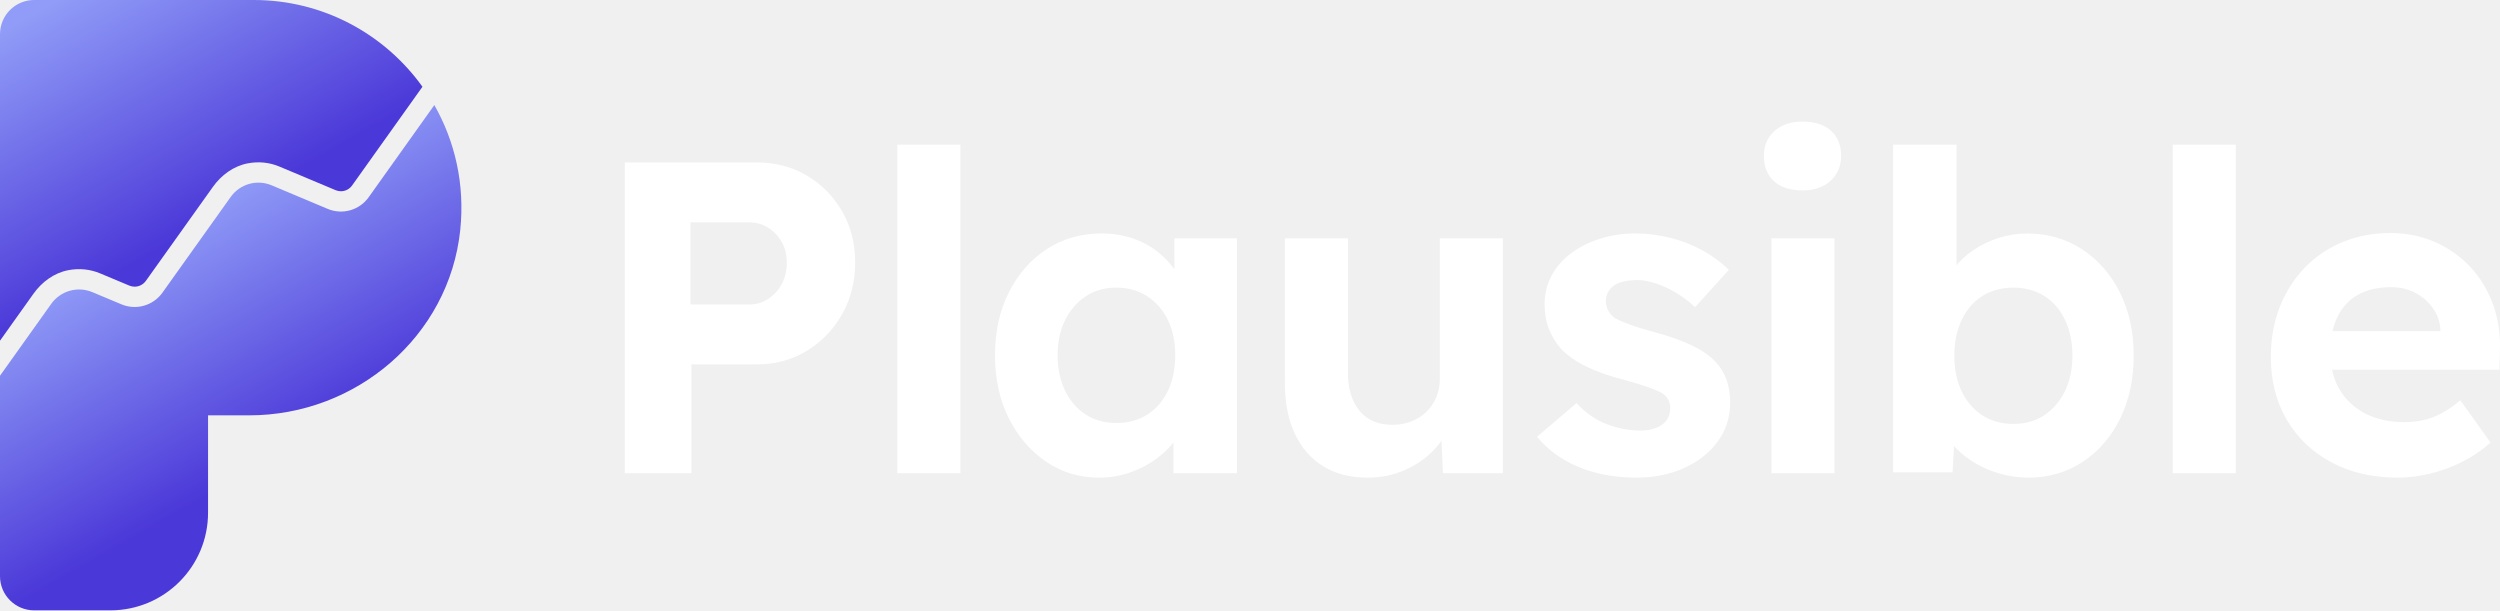
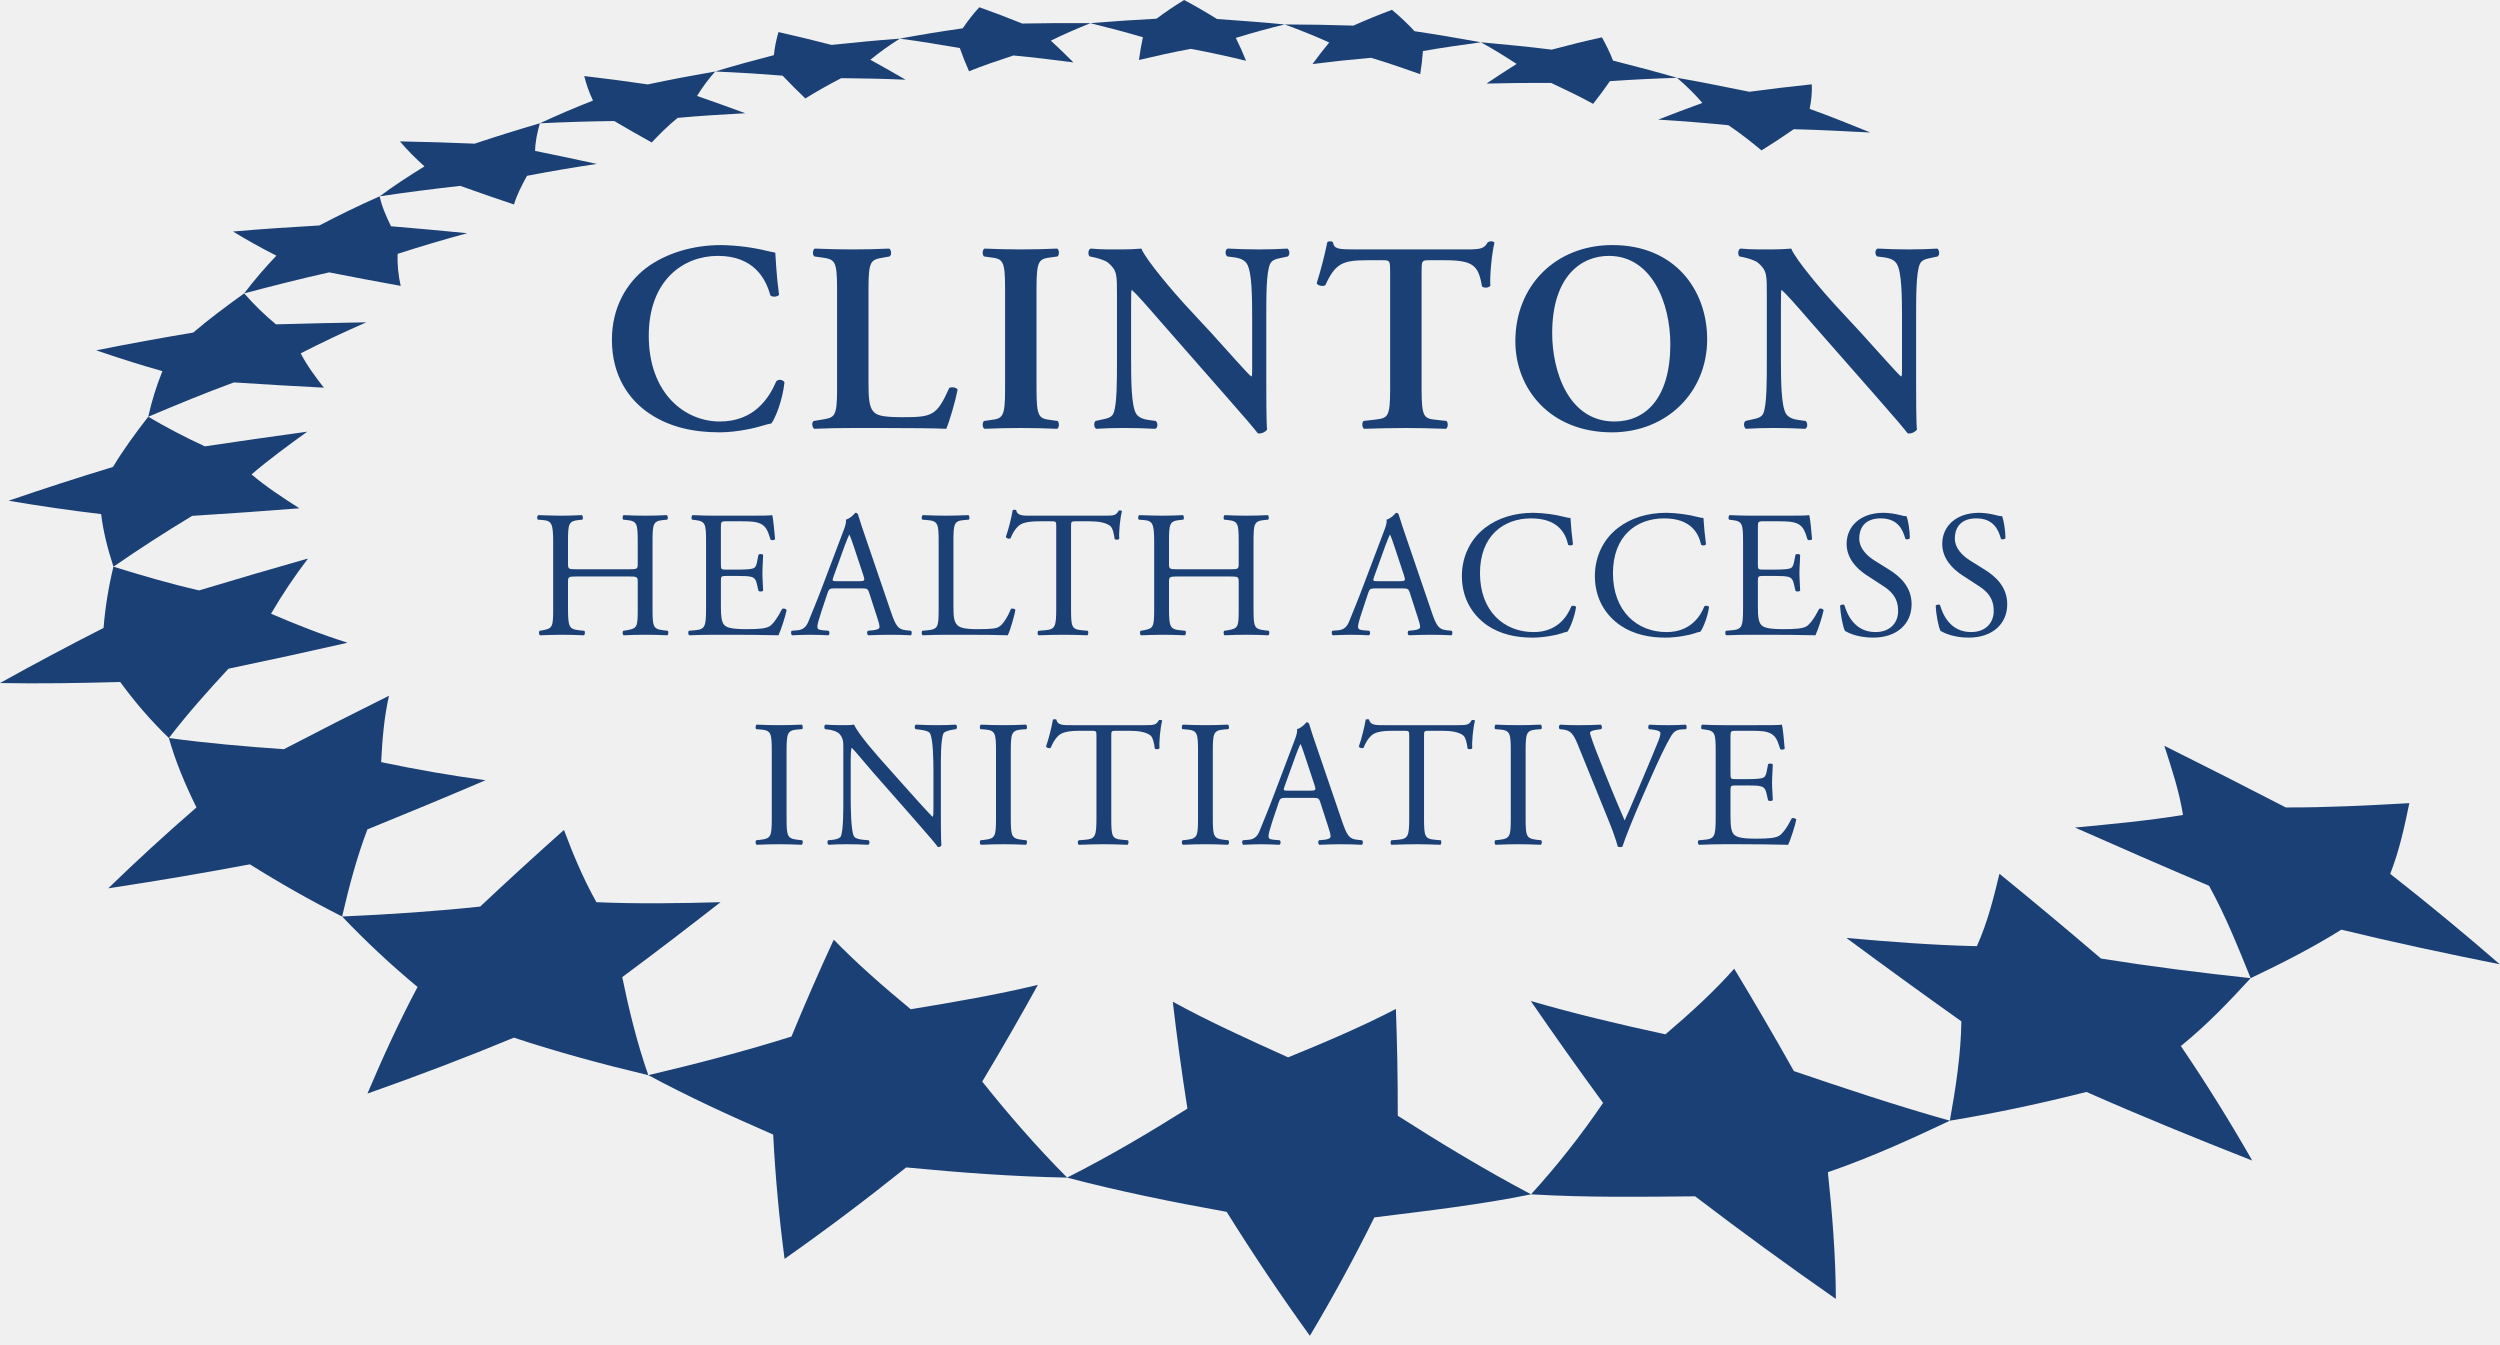
- <svg xmlns="http://www.w3.org/2000/svg" xmlns:xlink="http://www.w3.org/1999/xlink" id="Layer_2" viewBox="0 0 245.763 60">
+ <svg xmlns="http://www.w3.org/2000/svg" height="64" viewBox="0 0 119 64" width="119">
  <defs>
-     <style>.cls-1{fill:url(#New_Gradient_Swatch_1);}.cls-1,.cls-2,.cls-3{stroke-width:0px;}.cls-2{fill:url(#New_Gradient_Swatch_1-2);}.cls-3{fill:#fff;}</style>
-     <linearGradient id="New_Gradient_Swatch_1" x1="14.841" y1="22.544" x2="27.473" y2="44.649" gradientUnits="userSpaceOnUse">
-       <stop offset="0" stop-color="#909cf7" />
-       <stop offset="1" stop-color="#4b38d8" />
-     </linearGradient>
-     <linearGradient id="New_Gradient_Swatch_1-2" x1="7.984" y1="-1.358" x2="21.001" y2="21.422" xlink:href="#New_Gradient_Swatch_1" />
+     <path d="M.518.562H20.74v11.062H.518z" id="a" />
+     <path d="M0 .179h16.545v8.548H0z" id="c" />
  </defs>
-   <g id="Plausible_-_Branding">
-     <g id="Gradient_Logo_-_Purple_Gradient_on_Black">
-       <path id="Wordmark_-_White" class="cls-3" d="M61.419,46.517V15.968h12.962c1.833,0,3.476.429,4.931,1.287,1.454.859,2.611,2.029,3.469,3.513.858,1.484,1.287,3.157,1.287,5.019,0,1.891-.429,3.594-1.287,5.106-.858,1.513-2.015,2.713-3.469,3.6-1.456.888-3.099,1.331-4.931,1.331h-6.415v10.692h-6.546ZM67.877,29.933h5.761c.698,0,1.323-.181,1.877-.546.553-.363.996-.851,1.331-1.462s.502-1.309.502-2.095-.168-1.468-.502-2.051c-.334-.582-.778-1.047-1.331-1.397-.553-.349-1.179-.524-1.877-.524h-5.761v8.074ZM88.214,46.517V14.223h6.197v32.294h-6.197ZM108.026,46.953c-1.92,0-3.651-.524-5.193-1.571-1.542-1.047-2.765-2.473-3.666-4.277-.902-1.804-1.353-3.869-1.353-6.197,0-2.327.459-4.393,1.376-6.197.916-1.804,2.16-3.214,3.731-4.233,1.571-1.018,3.36-1.527,5.368-1.527,1.135,0,2.174.168,3.121.502.945.335,1.774.793,2.487,1.374.713.582,1.317,1.251,1.812,2.007.494.757.844,1.571,1.047,2.444l-1.309-.218v-5.63h6.154v23.086h-6.241v-5.543l1.397-.131c-.233.815-.611,1.586-1.135,2.313-.523.727-1.171,1.374-1.941,1.942-.772.567-1.637,1.018-2.597,1.353-.96.334-1.979.502-3.055.502ZM109.728,41.585c1.164,0,2.182-.276,3.055-.829.873-.553,1.549-1.331,2.029-2.335.48-1.004.72-2.175.72-3.513,0-1.309-.24-2.458-.72-3.447-.481-.989-1.157-1.768-2.029-2.335-.873-.568-1.891-.851-3.055-.851-1.135,0-2.131.284-2.989.851-.858.567-1.534,1.346-2.029,2.335-.495.989-.741,2.138-.741,3.447,0,1.339.247,2.51.741,3.513.495,1.004,1.171,1.782,2.029,2.335.858.553,1.855.829,2.989.829ZM134.429,46.953c-1.687,0-3.135-.371-4.343-1.113s-2.138-1.804-2.792-3.186c-.655-1.382-.982-3.048-.982-4.997v-14.227h6.197v13.223c0,1.047.174,1.957.524,2.728.349.771.844,1.36,1.484,1.768.64.407,1.425.611,2.356.611.669,0,1.287-.109,1.855-.327s1.062-.531,1.484-.938c.421-.407.748-.887.982-1.44.232-.552.349-1.149.349-1.789v-13.834h6.197v23.086h-5.891l-.218-4.757,1.135-.524c-.349,1.077-.932,2.051-1.746,2.924-.814.873-1.788,1.557-2.924,2.051-1.135.494-2.356.742-3.666.742ZM160.875,46.953c-2.154,0-4.066-.357-5.739-1.069-1.673-.713-3.019-1.695-4.036-2.946l3.883-3.317c.873.96,1.861,1.651,2.968,2.073,1.105.422,2.21.633,3.317.633.436,0,.836-.051,1.2-.153.364-.102.677-.247.938-.436.262-.189.459-.421.589-.698.131-.276.196-.574.196-.895,0-.64-.254-1.148-.785-1.484-.287-.181-.742-.371-1.353-.589-.611-.218-1.396-.458-2.356-.72-1.484-.378-2.743-.821-3.775-1.331-1.033-.508-1.855-1.083-2.466-1.724-.523-.611-.924-1.272-1.2-1.985-.277-.713-.414-1.506-.414-2.379,0-1.047.233-2.0.698-2.858.465-.858,1.113-1.593,1.942-2.204s1.782-1.083,2.858-1.418c1.076-.334,2.211-.502,3.404-.502,1.193,0,2.356.146,3.491.436,1.135.291,2.189.706,3.164,1.244.974.539,1.825,1.171,2.553,1.898l-3.316,3.666c-.524-.495-1.113-.945-1.767-1.353-.655-.407-1.331-.727-2.029-.96-.698-.233-1.324-.349-1.877-.349-.495,0-.938.044-1.331.131-.392.087-.72.226-.982.415-.262.19-.459.414-.589.676s-.196.553-.196.873c0,.32.08.626.24.916.159.291.385.539.676.742.32.175.792.378,1.418.611.626.233,1.477.495,2.553.785,1.397.379,2.581.801,3.557,1.266.974.466,1.752,1.004,2.334,1.615.495.524.858,1.121,1.091,1.789.232.67.349,1.412.349,2.226,0,1.426-.4,2.692-1.2,3.797-.801,1.106-1.899,1.979-3.295,2.618-1.397.64-2.968.96-4.714.96ZM177.196,18.718c-1.193,0-2.124-.298-2.793-.895-.67-.596-1.004-1.433-1.004-2.51,0-.989.342-1.796,1.026-2.422.683-.625,1.607-.938,2.771-.938,1.193,0,2.124.299,2.793.895.669.597,1.004,1.419,1.004,2.466,0,.989-.342,1.804-1.026,2.444-.683.64-1.608.96-2.771.96ZM174.142,46.517v-23.086h6.197v23.086h-6.197ZM199.41,46.953c-1.019,0-2.007-.146-2.969-.436-.96-.291-1.833-.691-2.618-1.2-.785-.508-1.439-1.091-1.964-1.745-.523-.655-.858-1.331-1.004-2.029l1.397-.524-.305,5.411h-5.848V14.223h6.241v14.619l-1.222-.48c.174-.698.508-1.375,1.004-2.029.495-.654,1.119-1.236,1.877-1.745.756-.509,1.585-.909,2.487-1.2.902-.29,1.833-.436,2.793-.436,2.007,0,3.804.517,5.39,1.549,1.586,1.033,2.829,2.452,3.731,4.255.902,1.804,1.353,3.87,1.353,6.197,0,2.328-.445,4.393-1.331,6.197-.888,1.804-2.116,3.222-3.688,4.255-1.571,1.033-3.346,1.549-5.324,1.549ZM197.925,41.673c1.163,0,2.175-.284,3.033-.851.858-.568,1.534-1.353,2.029-2.357.494-1.004.741-2.174.741-3.513,0-1.309-.24-2.473-.72-3.491-.48-1.018-1.156-1.804-2.029-2.357-.873-.552-1.892-.829-3.055-.829-1.164,0-2.182.277-3.055.829-.872.553-1.549,1.339-2.029,2.357-.48,1.018-.72,2.182-.72,3.491,0,1.339.24,2.509.72,3.513.48,1.004,1.157,1.789,2.029,2.357.873.567,1.891.851,3.055.851ZM213.592,46.517V14.223h6.197v32.294h-6.197ZM235.717,46.953c-2.503,0-4.691-.509-6.568-1.528-1.877-1.018-3.332-2.415-4.365-4.189-1.033-1.774-1.549-3.811-1.549-6.11,0-1.804.291-3.448.873-4.931.582-1.484,1.396-2.771,2.444-3.862,1.048-1.091,2.291-1.934,3.731-2.531,1.44-.596,3.004-.895,4.691-.895,1.571,0,3.026.291,4.365.873,1.337.582,2.494,1.389,3.47,2.422.974,1.033,1.724,2.255,2.247,3.666.524,1.412.757,2.931.698,4.56l-.043,1.92h-18.547l-1.004-3.797h14.445l-.698.785v-.96c-.059-.785-.313-1.491-.764-2.117-.451-.625-1.025-1.12-1.724-1.484-.698-.363-1.484-.545-2.356-.545-1.281,0-2.365.247-3.252.742-.888.495-1.564,1.222-2.029,2.182-.466.96-.699,2.124-.699,3.491,0,1.396.298,2.604.895,3.622.596,1.019,1.44,1.811,2.531,2.379,1.091.567,2.379.851,3.862.851,1.018,0,1.949-.159,2.793-.48.844-.32,1.746-.873,2.706-1.658l2.968,4.146c-.844.757-1.775,1.389-2.793,1.898-1.018.509-2.066.895-3.142,1.157-1.077.262-2.138.393-3.186.393Z" />
-       <g id="Symbol_-_Purple_Gradient">
-         <path class="cls-1" d="M45.246,22.603c-1.091,10.456-10.233,18.227-20.745,18.227h-4.048v9.57c0,5.302-4.298,9.6-9.6,9.6H3.36c-1.856,0-3.36-1.504-3.36-3.36v-19.703l5.038-7.069c.912-1.279,2.588-1.757,4.037-1.15l2.866,1.2c1.444.605,3.115.129,4.025-1.146l6.717-9.417c.907-1.272,2.574-1.745,4.014-1.14l5.52,2.32c1.443.607,3.114.132,4.022-1.143l6.459-9.063c2.025,3.56,3.015,7.789,2.547,12.271Z" />
-         <path class="cls-2" d="M3.292,28.873c.823-1.155,2.021-2.043,3.414-2.311,1.086-.209,2.157-.099,3.147.316l2.865,1.2c.165.069.339.104.516.104.437,0,.849-.212,1.103-.568l6.594-9.245c.823-1.154,2.02-2.041,3.412-2.308,1.082-.208,2.146-.099,3.128.314l5.52,2.32c.167.07.342.106.521.106.435,0,.846-.211,1.098-.565l6.919-9.708C37.827,3.364,31.78,0,24.945,0H3.36C1.504,0,0,1.504 0,3.36v30.132l3.292-4.619Z" />
-       </g>
+   <g fill="none" fill-rule="evenodd">
+     <g transform="translate(98.251 34.937)">
+       <mask fill="#fff" id="b">
+         <use href="#a" />
+       </mask>
+       <path d="M15.523 6.66c.44-1.12.684-2.266.91-3.367-1.99.111-3.872.21-5.88.205A436.129 436.129 0 0 0 4.771.562c.338 1.044.715 2.176.888 3.292-1.65.274-3.438.44-5.142.6C2.58 5.368 4.707 6.295 6.9 7.227c.786 1.427 1.345 2.834 1.98 4.396 1.532-.727 2.998-1.483 4.317-2.308 2.513.612 4.97 1.131 7.543 1.649a133.64 133.64 0 0 0-5.217-4.305" fill="#1B4075" mask="url(#b)" />
    </g>
+     <path d="M107.131 46.56c-2.426-.259-4.783-.56-7.122-.932a262.47 262.47 0 0 0-4.835-4.037c-.268 1.11-.559 2.307-1.076 3.447-2.067-.047-4.174-.21-6.21-.392a347.785 347.785 0 0 0 5.473 3.97c-.023 1.558-.254 3.088-.548 4.729-2.556-.718-5.091-1.568-7.424-2.361-.952-1.694-1.9-3.317-2.841-4.874-.939 1.066-2.051 2.082-3.272 3.124-2.22-.478-4.345-.987-6.41-1.586a197.035 197.035 0 0 0 3.44 4.85 38.653 38.653 0 0 1-3.429 4.352c-2.258-1.197-4.384-2.488-6.343-3.741.002-1.76-.028-3.452-.09-5.083-1.585.825-3.3 1.56-5.129 2.304-1.953-.88-3.785-1.713-5.49-2.648.188 1.629.42 3.325.696 5.089-1.756 1.103-3.672 2.247-5.726 3.282-1.518-1.524-2.854-3.084-4.042-4.57.95-1.584 1.831-3.117 2.649-4.602-1.943.467-3.949.813-6.052 1.159-1.353-1.117-2.584-2.203-3.663-3.312a121.92 121.92 0 0 0-2.014 4.612c-2.184.685-4.446 1.282-6.812 1.838 1.854.998 3.852 1.92 5.943 2.828a73.51 73.51 0 0 0 .542 5.917 114.872 114.872 0 0 0 5.789-4.354c2.547.247 5.1.437 7.66.485h-.001c2.455.646 5.002 1.164 7.596 1.63a104.787 104.787 0 0 0 3.96 5.9 82.593 82.593 0 0 0 3.068-5.636c2.548-.318 5.062-.606 7.46-1.098 2.623.156 5.203.12 7.81.095a188.262 188.262 0 0 0 6.698 4.883c-.003-2.047-.178-4.124-.379-6.03 2.09-.721 3.987-1.593 5.808-2.453h-.001c2.25-.37 4.406-.838 6.502-1.369 2.544 1.126 5.136 2.183 7.89 3.267a82.695 82.695 0 0 0-3.397-5.452c1.275-1.033 2.327-2.148 3.322-3.23M34.297 42.944c-1.935.054-3.94.086-5.908 0-.65-1.16-1.13-2.332-1.544-3.439a192.194 192.194 0 0 0-3.988 3.648c-2.164.23-4.34.375-6.573.473.34-1.458.698-2.814 1.205-4.147 1.93-.783 3.8-1.56 5.62-2.34a68.247 68.247 0 0 1-4.966-.862c.056-1.1.141-2.137.373-3.16a283.483 283.483 0 0 0-5.004 2.545c-1.828-.127-3.693-.289-5.474-.532.309 1.096.765 2.193 1.314 3.304a99.34 99.34 0 0 0-4.2 3.851c2.301-.348 4.55-.73 6.743-1.143a55.077 55.077 0 0 0 4.39 2.484 41.78 41.78 0 0 0 3.591 3.354c-.864 1.628-1.629 3.29-2.387 5.075 2.402-.846 4.724-1.73 6.972-2.663 2.05.68 4.202 1.262 6.398 1.786-.557-1.596-.937-3.189-1.24-4.667 1.62-1.2 3.19-2.406 4.678-3.567" fill="#1B4075" />
+     <g transform="translate(0 26.403)">
+       <mask fill="#fff" id="d">
+         <use href="#c" />
+       </mask>
+       <path d="M8.04 8.727c.878-1.152 1.879-2.27 2.836-3.3 1.922-.402 3.81-.814 5.67-1.236-1.299-.406-2.474-.88-3.645-1.38A25.317 25.317 0 0 1 14.664.18c-1.705.485-3.431.991-5.185 1.52C8.04 1.372 6.735.983 5.399.571a18.738 18.738 0 0 0-.47 2.915A153.644 153.644 0 0 0-.001 6.11c1.863.034 3.827.003 5.723-.05.665.908 1.42 1.806 2.318 2.668" fill="#1B4075" mask="url(#d)" />
+     </g>
+     <path d="M7.056 19.837c-.598.769-1.186 1.568-1.678 2.39a144.422 144.422 0 0 0-4.97 1.608c1.439.242 2.876.456 4.406.636.1.836.315 1.67.587 2.504a70.408 70.408 0 0 1 3.747-2.42 322.53 322.53 0 0 0 5.104-.36c-.804-.512-1.612-1.043-2.278-1.613.83-.712 1.764-1.396 2.652-2.035-1.623.223-3.241.457-4.876.699a29.744 29.744 0 0 1-2.694-1.409c1.4-.59 2.7-1.13 4.078-1.634 1.418.094 2.843.175 4.28.25-.413-.531-.814-1.075-1.1-1.634a54.532 54.532 0 0 1 3.124-1.477c-1.425.026-2.872.055-4.304.097a13.512 13.512 0 0 1-1.512-1.474c1.378-.363 2.7-.7 4.047-1 1.117.222 2.25.433 3.404.643a5.955 5.955 0 0 1-.147-1.524 71.819 71.819 0 0 1 3.314-.984c-1.201-.117-2.412-.23-3.628-.33-.227-.465-.439-.944-.54-1.425-.99.434-1.936.9-2.87 1.387-1.335.076-2.74.168-4.11.288.648.397 1.335.781 2.064 1.15a21.207 21.207 0 0 0-1.534 1.795c-.833.598-1.666 1.218-2.425 1.865-1.527.255-3.07.536-4.616.846 1.02.348 2.04.679 3.15.99a13.607 13.607 0 0 0-.675 2.171M21.907 8.847c.829.297 1.683.594 2.558.886.137-.456.367-.904.621-1.364a82.82 82.82 0 0 1 3.324-.567c-.976-.21-1.955-.421-2.94-.619.01-.44.102-.875.228-1.314a98.098 98.098 0 0 1 3.54-.108c.57.336 1.16.675 1.784 1.02.369-.389.763-.789 1.233-1.17 1.082-.1 2.17-.166 3.22-.221-.762-.283-1.532-.558-2.296-.822.24-.387.52-.784.866-1.166 1.099.05 2.164.113 3.208.201.34.355.7.721 1.082 1.084a23.853 23.853 0 0 1 1.709-.967c1.05.012 2.06.028 3.062.075-.55-.324-1.111-.64-1.678-.949.42-.345.886-.683 1.406-1.007.979.128 1.944.293 2.854.449.127.367.274.73.437 1.104.659-.266 1.37-.507 2.113-.751.981.092 1.934.208 2.858.33-.35-.353-.707-.695-1.075-1.036.582-.29 1.214-.56 1.883-.833-1.079-.009-2.157-.001-3.248.018a47.15 47.15 0 0 0-2.04-.775c-.302.324-.56.665-.79 1.003a70.264 70.264 0 0 0-2.996.49h.002c-1.087.081-2.164.184-3.25.3a81.127 81.127 0 0 0-2.527-.612c-.107.366-.18.732-.22 1.1-.95.246-1.885.5-2.791.776-1.07.187-2.147.39-3.21.616a96.834 96.834 0 0 0-3.024-.398c.098.39.225.771.417 1.166a45.562 45.562 0 0 0-2.529 1.082 85.446 85.446 0 0 0-3.103.97 144.61 144.61 0 0 0-3.558-.108c.334.4.74.803 1.168 1.19-.751.462-1.475.932-2.131 1.425 1.287-.195 2.584-.357 3.833-.498" fill="#1B4075" />
+     <path d="M54.403 1.772a11.95 11.95 0 0 0-.188 1.083c.789-.184 1.615-.374 2.472-.53.91.173 1.784.361 2.625.568-.146-.37-.311-.734-.487-1.089.733-.226 1.51-.443 2.324-.64-1.063-.111-2.136-.176-3.218-.259A28.62 28.62 0 0 0 56.365 0c-.469.286-.907.584-1.315.89a99.7 99.7 0 0 0-3.147.213c.867.213 1.703.437 2.5.67" fill="#1B4075" />
+     <path d="M63.271 2.022c-.277.332-.541.679-.796 1.026a70.996 70.996 0 0 1 2.786-.297c.82.242 1.594.52 2.341.78.06-.373.103-.735.13-1.1.886-.16 1.797-.285 2.76-.418-1.041-.187-2.09-.37-3.16-.528-.321-.345-.679-.69-1.075-1.018-.642.242-1.251.49-1.835.752a107.99 107.99 0 0 0-3.274-.056c.748.272 1.457.557 2.123.86" fill="#1B4075" />
+     <path d="M70.757 3.978a95.86 95.86 0 0 1 3.076-.031c.705.33 1.38.654 2 .996.286-.36.552-.721.797-1.08a82.513 82.513 0 0 1 3.197-.158c-.984-.293-2.02-.554-3.046-.82a8.724 8.724 0 0 0-.53-1.108c-.814.179-1.624.381-2.39.586-1.124-.144-2.261-.246-3.37-.351.613.338 1.174.688 1.7 1.031a51.64 51.64 0 0 0-1.434.935" fill="#1B4075" />
+     <path d="M81.033 4.899c-.71.256-1.407.524-2.103.794 1.093.067 2.206.154 3.344.268.58.39 1.09.798 1.575 1.198a37.264 37.264 0 0 0 1.535-1.009c1.185.031 2.383.09 3.647.157-.953-.382-1.89-.767-2.89-1.124.077-.391.119-.784.1-1.17-1.02.105-2.011.227-2.97.355-1.16-.23-2.288-.467-3.444-.663.458.391.86.79 1.206 1.194M36.27 20.27c.142-.038.296-.09.451-.117.182-.243.53-1.093.62-1.956-.066-.116-.27-.168-.387-.052-.361.836-1.07 1.918-2.696 1.918-1.663 0-3.377-1.34-3.377-4.083 0-2.64 1.648-3.8 3.287-3.8 1.702 0 2.282 1.07 2.501 1.881.091.09.322.077.414-.025-.13-.953-.155-1.714-.18-2.01-.117-.025-.206-.038-.362-.077a9.958 9.958 0 0 0-2.231-.283c-1.303 0-2.604.374-3.56 1.095-.953.734-1.623 1.905-1.623 3.412 0 1.688.786 2.86 1.83 3.542.928.607 2.024.864 3.3.864.839 0 1.729-.219 2.013-.308M39.123 19.974l-.387.063c-.117.066-.078.323.025.374a40.391 40.391 0 0 1 1.844-.038h1.342c1.444 0 2.553.012 3.094.038.155-.348.439-1.326.542-1.867-.063-.103-.27-.142-.399-.077-.595 1.326-.801 1.391-2.231 1.391-1.032 0-1.238-.104-1.392-.285-.195-.218-.22-.683-.22-1.325v-4.522c0-1.339.115-1.364.722-1.468l.284-.051c.102-.066.09-.322-.027-.374-.567.026-1.148.04-1.715.04-.593 0-1.174-.014-1.817-.04-.116.052-.116.308-.027.374l.362.051c.606.09.722.13.722 1.468v4.792c0 1.34-.116 1.352-.722 1.456M47.12 19.999l-.283.04c-.092.089-.078.321.025.372a39.538 39.538 0 0 1 3.457 0c.102-.051.114-.283.025-.373l-.284-.04c-.606-.076-.722-.114-.722-1.48v-4.791c0-1.366.116-1.404.722-1.48l.284-.04c.09-.091.077-.323-.025-.374a38.399 38.399 0 0 1-3.457 0c-.103.051-.117.283-.025.374l.283.04c.606.076.722.114.722 1.48v4.791c0 1.366-.116 1.404-.722 1.48M59.564 17.925c-.128-.077-1.328-1.443-1.869-2.035l-1.29-1.391c-.452-.49-1.856-2.113-2.076-2.666a10.77 10.77 0 0 1-.89.039c-.322 0-1.031.013-1.521-.04-.128.04-.142.297-.051.374l.193.04c.18.039.542.14.683.257.439.373.425.58.425 1.584v3.052c0 1.018 0 2.139-.168 2.539-.089.206-.322.245-.566.296l-.285.064c-.102.09-.076.308.027.373.452-.025.8-.039 1.342-.039.489 0 .992.014 1.469.04.13-.04.14-.285.026-.374l-.285-.04c-.322-.037-.54-.128-.657-.32-.218-.389-.231-1.572-.231-2.539v-2.51c0-.683 0-.825.039-.825.22.193.643.669 1.47 1.623l3.016 3.439c.929 1.057 1.303 1.494 1.51 1.764a.485.485 0 0 0 .438-.18c-.038-.297-.038-1.881-.038-2.267v-3.078c0-1.018 0-2.138.18-2.538.09-.206.309-.245.554-.296l.296-.065c.105-.089.08-.31-.025-.373-.464.026-.799.039-1.354.039a28.1 28.1 0 0 1-1.484-.04c-.128.04-.14.285-.026.374l.298.04c.324.039.53.129.645.321.232.387.244 1.572.244 2.538v2.511c0 .207 0 .27-.04.31M70.968 11.485c-.053 0-.103.026-.156.051-.152.297-.348.336-.979.336h-5.262c-.876 0-1.057-.012-1.123-.336-.023-.039-.077-.05-.128-.05-.063 0-.116.011-.142.05-.09.452-.282 1.25-.503 1.945.053.13.324.167.414.09.475-1.043.825-1.184 2.012-1.184h.722c.336 0 .348.026.348.567v5.564c0 1.365-.117 1.378-.721 1.456l-.543.063c-.09.066-.078.323.024.374a64.147 64.147 0 0 1 2.002-.038c.566 0 1.145.013 1.894.038.103-.051.118-.283.025-.374l-.464-.051c-.606-.063-.72-.103-.72-1.468v-5.564c0-.541.011-.567.347-.567h.734c1.38 0 1.626.244 1.794 1.25.117.089.336.063.4-.04-.04-.412.065-1.52.193-2.047-.025-.04-.09-.065-.168-.065M76.581 12.18c2.05 0 2.926 2.255 2.926 4.2 0 2.589-1.187 3.683-2.657 3.683-2.207 0-2.966-2.421-2.966-4.199 0-2.743 1.406-3.684 2.697-3.684m.14 8.4c2.605 0 4.54-1.895 4.54-4.432 0-2.344-1.536-4.483-4.513-4.483-2.709 0-4.617 1.945-4.617 4.574 0 2.292 1.677 4.34 4.59 4.34M89.647 12.245c.32.04.528.13.644.322.233.387.244 1.572.244 2.538v2.51c0 .207 0 .27-.039.31-.127-.077-1.326-1.443-1.87-2.035l-1.288-1.391c-.452-.49-1.857-2.113-2.077-2.666-.307.026-.618.039-.889.039-.321 0-1.034.012-1.523-.04-.127.04-.14.296-.051.374l.194.04c.18.038.54.14.683.257.44.373.426.58.426 1.584v3.052c0 1.018 0 2.138-.167 2.538-.092.206-.323.245-.57.296l-.281.065c-.106.09-.08.308.024.373.453-.025.802-.039 1.342-.039.49 0 .992.014 1.472.04.128-.04.14-.285.025-.374l-.286-.04c-.321-.037-.542-.128-.656-.32-.22-.389-.232-1.572-.232-2.539v-2.511c0-.683 0-.825.038-.825.22.193.644.67 1.47 1.624l3.02 3.438c.927 1.057 1.3 1.495 1.506 1.764a.487.487 0 0 0 .44-.18c-.039-.296-.039-1.88-.039-2.266v-3.078c0-1.018 0-2.139.179-2.538.09-.206.31-.245.557-.296l.296-.065c.102-.09.077-.31-.027-.373-.465.026-.8.039-1.354.039-.502 0-.98-.013-1.482-.04-.13.04-.142.285-.027.374l.298.04zM29.831 30l-.164.025c-.05.052-.034.19.018.215a21.149 21.149 0 0 1 2.08 0c.053-.025.068-.18.017-.215L31.575 30c-.497-.06-.514-.171-.514-1.073v-3.092c0-.902.017-1.03.514-1.082l.182-.017c.051-.034.035-.19-.017-.216a20.21 20.21 0 0 1-2.055 0c-.052.026-.069.182-.018.216l.164.017c.507.051.525.18.525 1.082v.987c0 .267-.018.275-.43.275h-2.458c-.414 0-.431-.008-.431-.275v-.987c0-.902.017-1.03.517-1.082l.163-.017c.05-.034.032-.19-.019-.216-.369.018-.661.026-.995.026-.372 0-.663-.016-1.085-.026-.051.026-.068.182-.016.216l.223.017c.447.035.506.18.506 1.082v3.092c0 .902-.016.987-.498 1.073l-.146.025c-.052.052-.034.19.016.215.337-.008.628-.025 1-.025.334 0 .626.007 1.092.025.05-.025.068-.18.016-.215l-.25-.025c-.48-.052-.524-.171-.524-1.073v-1.212c0-.258.017-.275.43-.275h2.46c.411 0 .429.017.429.275v1.212c0 .902 0 .987-.525 1.073M33.978 30.215h.774c.766 0 1.53.007 2.304.024.111-.231.327-.893.387-1.193-.034-.079-.154-.102-.215-.06-.224.446-.456.747-.61.833-.189.096-.438.129-1.1.129-.758 0-.938-.094-1.043-.198-.136-.146-.16-.436-.16-.892v-1.213c0-.222.024-.23.283-.23h.498c.335 0 .542.008.661.043.173.042.233.17.267.326l.077.334c.045.053.19.053.224-.007 0-.19-.034-.516-.034-.826 0-.327.034-.662.034-.867-.034-.06-.18-.06-.224-.008l-.068.353c-.043.215-.103.266-.207.3-.103.034-.368.05-.73.05h-.498c-.26 0-.284 0-.284-.239v-1.717c0-.327 0-.344.258-.344h.618c.38 0 .654.008.834.052.447.11.524.412.653.815.043.053.182.036.217-.017-.035-.378-.087-.996-.138-1.143-.104.026-.61.026-1.161.026h-1.617c-.352 0-.644-.01-1.014-.026-.05.026-.068.182-.018.216l.14.017c.506.06.523.19.523 1.082v3.092c0 .902-.043 1.03-.534 1.073l-.283.025c-.052.052-.035.19.017.214.507-.017.8-.024 1.169-.024M39.672 27.457l.54-1.493c.097-.258.182-.463.208-.506h.017c.05.102.128.334.198.539l.465 1.4c.076.232.06.268-.19.268h-1.058c-.24 0-.25-.01-.18-.208m-.249 2.783c.076-.034.076-.172.017-.215L39.156 30c-.207-.019-.25-.07-.25-.171 0-.096.061-.327.19-.714l.3-.901c.061-.182.112-.206.327-.206h1.298c.258 0 .292.024.354.215l.378 1.166c.068.207.112.36.112.456 0 .085-.12.136-.302.155l-.25.025c-.059.043-.051.18.018.215.25-.008.576-.025.99-.025.386 0 .687.007 1.04.025.04-.034.06-.172 0-.215L43.128 30c-.37-.044-.482-.171-.732-.911l-1.177-3.45c-.13-.38-.267-.774-.379-1.153-.017-.057-.076-.076-.13-.076-.094.11-.24.265-.447.326.027.137-.025.3-.145.61l-.877 2.319c-.36.961-.601 1.518-.758 1.913-.12.31-.309.403-.514.422l-.284.025c-.052.043-.034.18.018.215.232-.008.541-.025.825-.025.405.007.67.007.894.025M47.971 30.24c.121-.232.36-1.108.36-1.202 0-.06-.162-.094-.213-.052-.173.437-.397.747-.568.85-.138.079-.318.112-1.05.112-.678 0-.842-.102-.936-.198-.155-.162-.181-.386-.181-.927v-2.988c0-.902.018-1.04.525-1.082l.206-.017c.052-.034.035-.19-.018-.216-.43.017-.722.026-1.057.026-.343 0-.636-.01-1.118-.026-.052.026-.068.182-.017.216l.216.017c.542.043.56.18.56 1.082v3.092c0 .902-.018 1.021-.516 1.073l-.26.025c-.051.052-.035.19.017.214.482-.017.758-.024 1.118-.024h.792c.885 0 1.702.007 2.14.024M49.743 30l-.31.025c-.067.044-.05.19 0 .215.551-.018.852-.025 1.196-.025.345 0 .637.007 1.128.025.05-.025.067-.18.016-.215L51.497 30c-.498-.043-.515-.171-.515-1.073v-3.822c0-.284-.008-.292.25-.292h.61c.472 0 .798.069.997.216.13.092.189.412.216.624.042.053.189.053.224-.015-.029-.259.031-.953.127-1.306-.017-.034-.111-.043-.156-.025-.127.223-.205.24-.669.24H49.1c-.396 0-.68.01-.731-.266-.026-.026-.138-.017-.164 0a8.83 8.83 0 0 1-.327 1.28c.035.069.155.11.224.06.094-.215.18-.404.387-.592.215-.199.687-.216 1.058-.216h.471c.259 0 .259.008.259.275v3.839c0 .902-.043 1.03-.534 1.073M60.374 30.24c.05-.025.066-.18.014-.215L60.182 30c-.496-.06-.514-.171-.514-1.073v-3.092c0-.902.018-1.03.514-1.082l.182-.017c.051-.034.034-.19-.017-.216a20.247 20.247 0 0 1-2.056 0c-.05.026-.068.182-.017.216l.165.017c.507.051.523.18.523 1.082v.987c0 .267-.016.275-.43.275h-2.458c-.412 0-.43-.008-.43-.275v-.987c0-.902.018-1.03.516-1.082l.164-.017c.051-.034.032-.19-.018-.216-.37.019-.662.026-.997.026-.37 0-.662-.016-1.083-.026-.053.026-.07.182-.017.216l.223.017c.446.035.507.18.507 1.082v3.092c0 .902-.017.988-.498 1.073l-.148.025c-.051.052-.033.19.018.215.336-.008.628-.025.998-.025.335 0 .627.007 1.092.025.051-.025.068-.18.017-.215L56.169 30c-.482-.052-.525-.171-.525-1.073v-1.212c0-.257.018-.275.43-.275h2.458c.414 0 .43.018.43.275v1.212c0 .902 0 .988-.523 1.073l-.165.025c-.05.052-.034.19.017.215a21.226 21.226 0 0 1 2.083 0M66.644 27.664h-1.059c-.238 0-.247-.009-.178-.207l.54-1.493c.096-.258.181-.463.207-.506h.017c.052.102.13.334.198.539l.465 1.4c.075.232.06.267-.19.267M67.297 30l-.25.024c-.06.044-.051.182.017.216.252-.008.577-.025.991-.025.385 0 .687.007 1.04.025.042-.034.06-.172 0-.216L68.863 30c-.37-.044-.483-.171-.73-.911l-1.178-3.45c-.129-.38-.267-.774-.38-1.153-.017-.058-.077-.076-.127-.076-.095.11-.244.265-.449.326.026.137-.025.3-.146.61l-.877 2.318c-.359.962-.6 1.52-.755 1.914-.121.31-.31.403-.517.422l-.283.024c-.051.044-.035.182.017.216.232-.008.542-.025.825-.025.406.007.672.007.893.025.079-.034.079-.172.02-.216L64.891 30c-.207-.019-.249-.07-.249-.171 0-.096.059-.327.19-.714l.298-.901c.061-.182.114-.206.328-.206h1.299c.255 0 .29.024.353.215l.376 1.166c.069.207.112.36.112.456 0 .085-.12.136-.3.155M74.608 30.069c.13-.164.352-.73.413-1.178-.036-.06-.165-.076-.223-.034-.2.506-.69 1.23-1.797 1.23-1.41 0-2.554-.998-2.554-2.802 0-1.778 1.118-2.61 2.434-2.61 1.246 0 1.634.671 1.762 1.255.058.05.19.042.232-.018a17.966 17.966 0 0 1-.122-1.262c-.078.008-.136-.008-.238-.034a6.638 6.638 0 0 0-1.524-.207c-.893 0-1.694.241-2.321.73-.653.507-1.084 1.323-1.084 2.276 0 1.108.534 1.889 1.22 2.361.63.421 1.368.575 2.142.575.551 0 1.17-.129 1.36-.197.093-.035.197-.068.3-.085M80.938 30.069c.13-.164.354-.73.413-1.178-.033-.06-.164-.076-.222-.034-.199.506-.688 1.23-1.8 1.23-1.41 0-2.552-.998-2.552-2.802 0-1.778 1.117-2.61 2.434-2.61 1.247 0 1.634.671 1.763 1.255.058.05.188.042.232-.018a17.966 17.966 0 0 1-.123-1.262c-.076.008-.136-.008-.238-.034a6.615 6.615 0 0 0-1.524-.207c-.893 0-1.692.241-2.319.73-.655.507-1.086 1.323-1.086 2.276 0 1.108.534 1.889 1.222 2.361.628.421 1.368.575 2.142.575.55 0 1.168-.129 1.36-.197.091-.035.195-.068.298-.085M86.805 29.046c-.036-.079-.156-.102-.216-.06-.222.446-.455.747-.61.833-.19.096-.438.129-1.1.129-.757 0-.938-.094-1.041-.198-.137-.146-.163-.436-.163-.892v-1.213c0-.222.026-.23.285-.23h.498c.335 0 .542.008.662.043.172.042.23.17.266.326l.077.334c.043.053.19.053.224-.007 0-.19-.034-.516-.034-.826 0-.327.034-.662.034-.867-.034-.06-.18-.06-.224-.008l-.068.353c-.045.215-.103.266-.208.3-.102.034-.368.05-.73.05h-.497c-.259 0-.285 0-.285-.239v-1.717c0-.327 0-.344.259-.344h.618c.38 0 .655.008.834.052.447.11.525.412.652.815.044.053.183.036.217-.017-.034-.378-.087-.996-.139-1.143-.103.026-.61.026-1.159.026h-1.615c-.354 0-.645-.01-1.016-.026-.052.026-.07.182-.018.216l.137.017c.507.06.525.19.525 1.082v3.092c0 .902-.043 1.03-.534 1.073l-.283.025c-.05.052-.033.19.018.214.508-.017.799-.024 1.17-.024h.772c.766 0 1.531.007 2.304.024a7.44 7.44 0 0 0 .388-1.193M89.274 30.086c-.999 0-1.349-.842-1.48-1.281-.032-.05-.16-.033-.207.026.02.405.132 1.014.235 1.203.162.094.619.317 1.34.317 1.118 0 1.83-.644 1.83-1.589 0-.814-.53-1.312-1.072-1.648l-.688-.43c-.318-.195-.732-.557-.732-1.055 0-.395.18-.954 1.023-.954.827 0 1.059.559 1.17.971.042.052.18.025.216-.026 0-.36-.078-.842-.156-1.047-.068 0-.19-.017-.3-.052a3.343 3.343 0 0 0-.8-.112c-1.119 0-1.754.662-1.754 1.477 0 .705.498 1.194.93 1.478l.815.532c.628.403.706.823.706 1.202 0 .516-.352.988-1.076.988M93.825 30.086c-.998 0-1.35-.842-1.478-1.281-.035-.05-.163-.033-.21.026.02.405.13 1.014.235 1.203.163.094.62.317 1.34.317 1.118 0 1.832-.644 1.832-1.589 0-.814-.532-1.312-1.074-1.648l-.688-.43c-.318-.195-.732-.557-.732-1.055 0-.395.18-.954 1.024-.954.826 0 1.058.559 1.17.971.043.052.18.025.215-.026 0-.36-.079-.842-.155-1.047-.07 0-.19-.017-.3-.052a3.37 3.37 0 0 0-.801-.112c-1.117 0-1.753.662-1.753 1.477 0 .705.498 1.194.928 1.478l.815.532c.63.403.707.823.707 1.202 0 .516-.352.988-1.075.988M37.966 34.724l.215-.016c.051-.035.033-.19-.017-.215-.431.016-.723.025-1.067.025-.36 0-.653-.009-1.083-.025-.052.025-.068.18-.018.215l.214.016c.51.043.526.19.526 1.1v3.056c0 .91-.017 1.03-.526 1.093l-.214.024c-.05.052-.034.188.018.214.43-.016.722-.026 1.083-.026.344 0 .636.01 1.067.026.05-.026.068-.18.017-.214l-.215-.024c-.508-.062-.525-.182-.525-1.093v-3.056c0-.91.017-1.057.525-1.1M45.395 34.725l.12-.018c.052-.05.052-.171-.018-.214-.292.016-.515.025-.885.025-.327 0-.618-.009-1.014-.025-.069.025-.078.163-.017.214l.145.018c.345.042.483.093.534.171.163.258.171 1.374.171 1.777v1.837c0 .182 0 .318-.033.362h-.019c-.403-.413-.824-.893-1.418-1.555l-.833-.936c-.285-.317-1.298-1.452-1.47-1.888a2.917 2.917 0 0 1-.397.025c-.154 0-.61 0-.971-.025-.067.035-.067.163-.017.214l.147.018c.206.026.412.085.533.204.18.198.189.38.189.62v2.482c0 .413.008 1.459-.112 1.768-.043.095-.181.147-.379.174l-.231.024c-.053.052-.043.172.016.214.302-.016.533-.026.895-.026.318 0 .619.01 1.006.026.06-.042.067-.146.017-.214l-.267-.024c-.214-.019-.386-.071-.438-.164-.145-.258-.155-1.375-.155-1.778v-1.872c0-.259.01-.456.043-.558h.018c.18.188.764.892.997 1.158l1.994 2.267c.748.849.997 1.153 1.1 1.297.094 0 .147-.042.164-.094-.025-.224-.025-1.245-.025-1.504v-2.052c0-.394-.017-1.46.127-1.769.036-.067.207-.137.483-.18M48.64 34.724l.214-.016c.051-.035.035-.19-.017-.215-.43.016-.723.025-1.066.025-.361 0-.653-.009-1.084-.025-.051.025-.068.18-.016.215l.214.016c.508.043.525.19.525 1.1v3.056c0 .91-.017 1.03-.525 1.093l-.214.024c-.052.052-.035.188.016.214.43-.016.723-.026 1.084-.026.343 0 .636.01 1.066.026.052-.026.068-.18.017-.214l-.214-.024c-.508-.062-.526-.182-.526-1.093v-3.056c0-.91.018-1.057.526-1.1M55.165 34.278c-.128.223-.205.24-.67.24h-3.482c-.395 0-.679.01-.73-.266-.027-.026-.139-.016-.164 0a9.01 9.01 0 0 1-.327 1.28c.035.069.155.11.224.06.095-.215.18-.405.387-.592.215-.198.687-.215 1.056-.215h.474c.258 0 .258.01.258.275v3.838c0 .902-.043 1.03-.533 1.074l-.31.025c-.068.043-.051.188 0 .215.551-.016.851-.027 1.195-.027.345 0 .637.011 1.127.027.051-.027.068-.18.017-.215l-.276-.025c-.498-.044-.514-.172-.514-1.074v-3.82c0-.284-.01-.293.247-.293h.613c.472 0 .798.068.996.215.13.094.19.412.214.626.045.053.19.053.226-.016-.028-.26.032-.954.128-1.307-.019-.035-.113-.04-.156-.025M58.255 34.724l.215-.016c.051-.035.034-.19-.018-.215-.43.016-.722.025-1.066.025-.36 0-.652-.009-1.083-.025-.052.025-.069.18-.016.215l.214.016c.508.043.525.19.525 1.1v3.056c0 .91-.017 1.03-.525 1.093l-.214.024c-.053.052-.036.188.016.214.431-.016.723-.026 1.083-.026.344 0 .637.01 1.066.026.052-.026.07-.18.018-.214l-.215-.024c-.506-.062-.525-.182-.525-1.093v-3.056c0-.91.019-1.057.525-1.1M62.384 37.635h-1.058c-.24 0-.25-.01-.18-.205l.54-1.495a5.9 5.9 0 0 1 .207-.507h.017c.053.103.13.337.198.541l.464 1.4c.077.233.059.266-.188.266m.653 2.337l-.25.025c-.06.043-.05.181.017.215.25-.008.578-.026.99-.026.385 0 .687.009 1.04.026.042-.034.06-.172 0-.215l-.232-.025c-.372-.044-.48-.173-.731-.912l-1.178-3.45c-.13-.379-.268-.774-.38-1.153-.017-.058-.076-.076-.127-.076-.094.112-.242.266-.449.327.027.137-.026.299-.145.61l-.877 2.317c-.36.961-.603 1.52-.758 1.915-.118.308-.307.404-.513.422l-.285.025c-.052.043-.033.181.017.215.233-.008.542-.026.825-.026.405.009.671.009.896.026.077-.034.077-.172.017-.215l-.285-.025c-.205-.018-.248-.07-.248-.173 0-.094.06-.325.187-.714l.302-.9c.06-.18.11-.207.326-.207h1.299c.257 0 .292.027.353.215l.378 1.169c.07.205.11.36.11.453 0 .086-.12.139-.299.157M70.055 34.278c-.13.223-.208.24-.672.24h-3.48c-.396 0-.68.01-.733-.266-.025-.026-.137-.016-.162 0-.06.344-.188.892-.328 1.28.036.069.155.11.226.06.092-.215.178-.405.385-.592.216-.198.689-.215 1.058-.215h.473c.257 0 .257.01.257.275v3.838c0 .902-.043 1.03-.532 1.074l-.312.025c-.066.043-.05.188 0 .215.553-.016.853-.027 1.197-.027.344 0 .636.011 1.127.027.05-.027.068-.18.018-.215l-.277-.025c-.497-.044-.516-.172-.516-1.074v-3.82c0-.284-.008-.293.25-.293h.61c.472 0 .8.068.998.215.13.094.188.412.215.626.043.053.188.053.223-.016-.025-.26.035-.954.128-1.307-.016-.035-.11-.04-.153-.025M73.143 34.724l.216-.016c.051-.035.033-.19-.018-.215-.43.016-.72.025-1.067.025-.361 0-.652-.009-1.082-.025-.052.025-.07.18-.017.215l.213.016c.51.043.525.19.525 1.1v3.056c0 .91-.016 1.03-.525 1.093l-.213.024c-.052.052-.035.188.017.214.43-.016.72-.026 1.082-.026.346 0 .638.01 1.067.026.051-.026.07-.18.018-.214l-.216-.024c-.508-.062-.523-.182-.523-1.093v-3.056c0-.91.015-1.057.523-1.1M74.4 34.724c.37.043.497.224.697.704l1.513 3.727c.145.36.3.783.396 1.142a.33.33 0 0 0 .129.026.17.17 0 0 0 .094-.026c.145-.455.549-1.45.895-2.24L78.588 37c.387-.874.72-1.571.962-1.975.11-.18.24-.283.447-.3l.258-.016c.043-.043.043-.18-.017-.215-.284.016-.552.025-.834.025-.328 0-.654-.009-.896-.025-.058.035-.076.163-.016.215l.155.016c.301.035.387.102.387.164 0 .06-.008.153-.078.335-.144.369-.55 1.339-.8 1.923-.197.456-.558 1.34-.823 1.906a88.04 88.04 0 0 1-1.22-2.963c-.267-.651-.415-1.115-.432-1.2.01-.07.077-.122.406-.165l.129-.016c.058-.052.041-.18-.02-.215-.36.016-.662.025-1.04.025-.368 0-.644-.009-.895-.025-.067.044-.077.163-.016.215l.155.016zM82.037 40.185h.774c.765 0 1.53.01 2.305.027.112-.232.324-.893.387-1.194-.037-.078-.155-.103-.218-.06-.222.445-.454.747-.61.833-.187.094-.437.13-1.1.13-.755 0-.937-.097-1.04-.2-.137-.144-.164-.437-.164-.894v-1.21c0-.223.027-.23.286-.23h.498c.337 0 .542.007.661.043.173.042.232.171.267.324l.077.336c.044.052.19.052.225-.009 0-.188-.035-.515-.035-.821 0-.329.035-.663.035-.868-.035-.062-.181-.062-.225-.01l-.068.352c-.044.213-.103.265-.206.3-.105.034-.369.052-.731.052h-.498c-.26 0-.286 0-.286-.24v-1.719c0-.326 0-.342.26-.342h.62c.377 0 .652.008.832.052.448.112.524.41.655.815.041.051.18.034.214-.017-.034-.378-.086-.996-.137-1.142-.102.025-.611.025-1.161.025h-1.617c-.353 0-.645-.009-1.015-.025-.05.025-.067.18-.017.214l.138.018c.507.06.524.188.524 1.083v3.09c0 .9-.044 1.03-.533 1.074l-.282.026c-.052.051-.035.187.017.214.506-.017.798-.027 1.168-.027" fill="#1B4075" />
  </g>
</svg>
